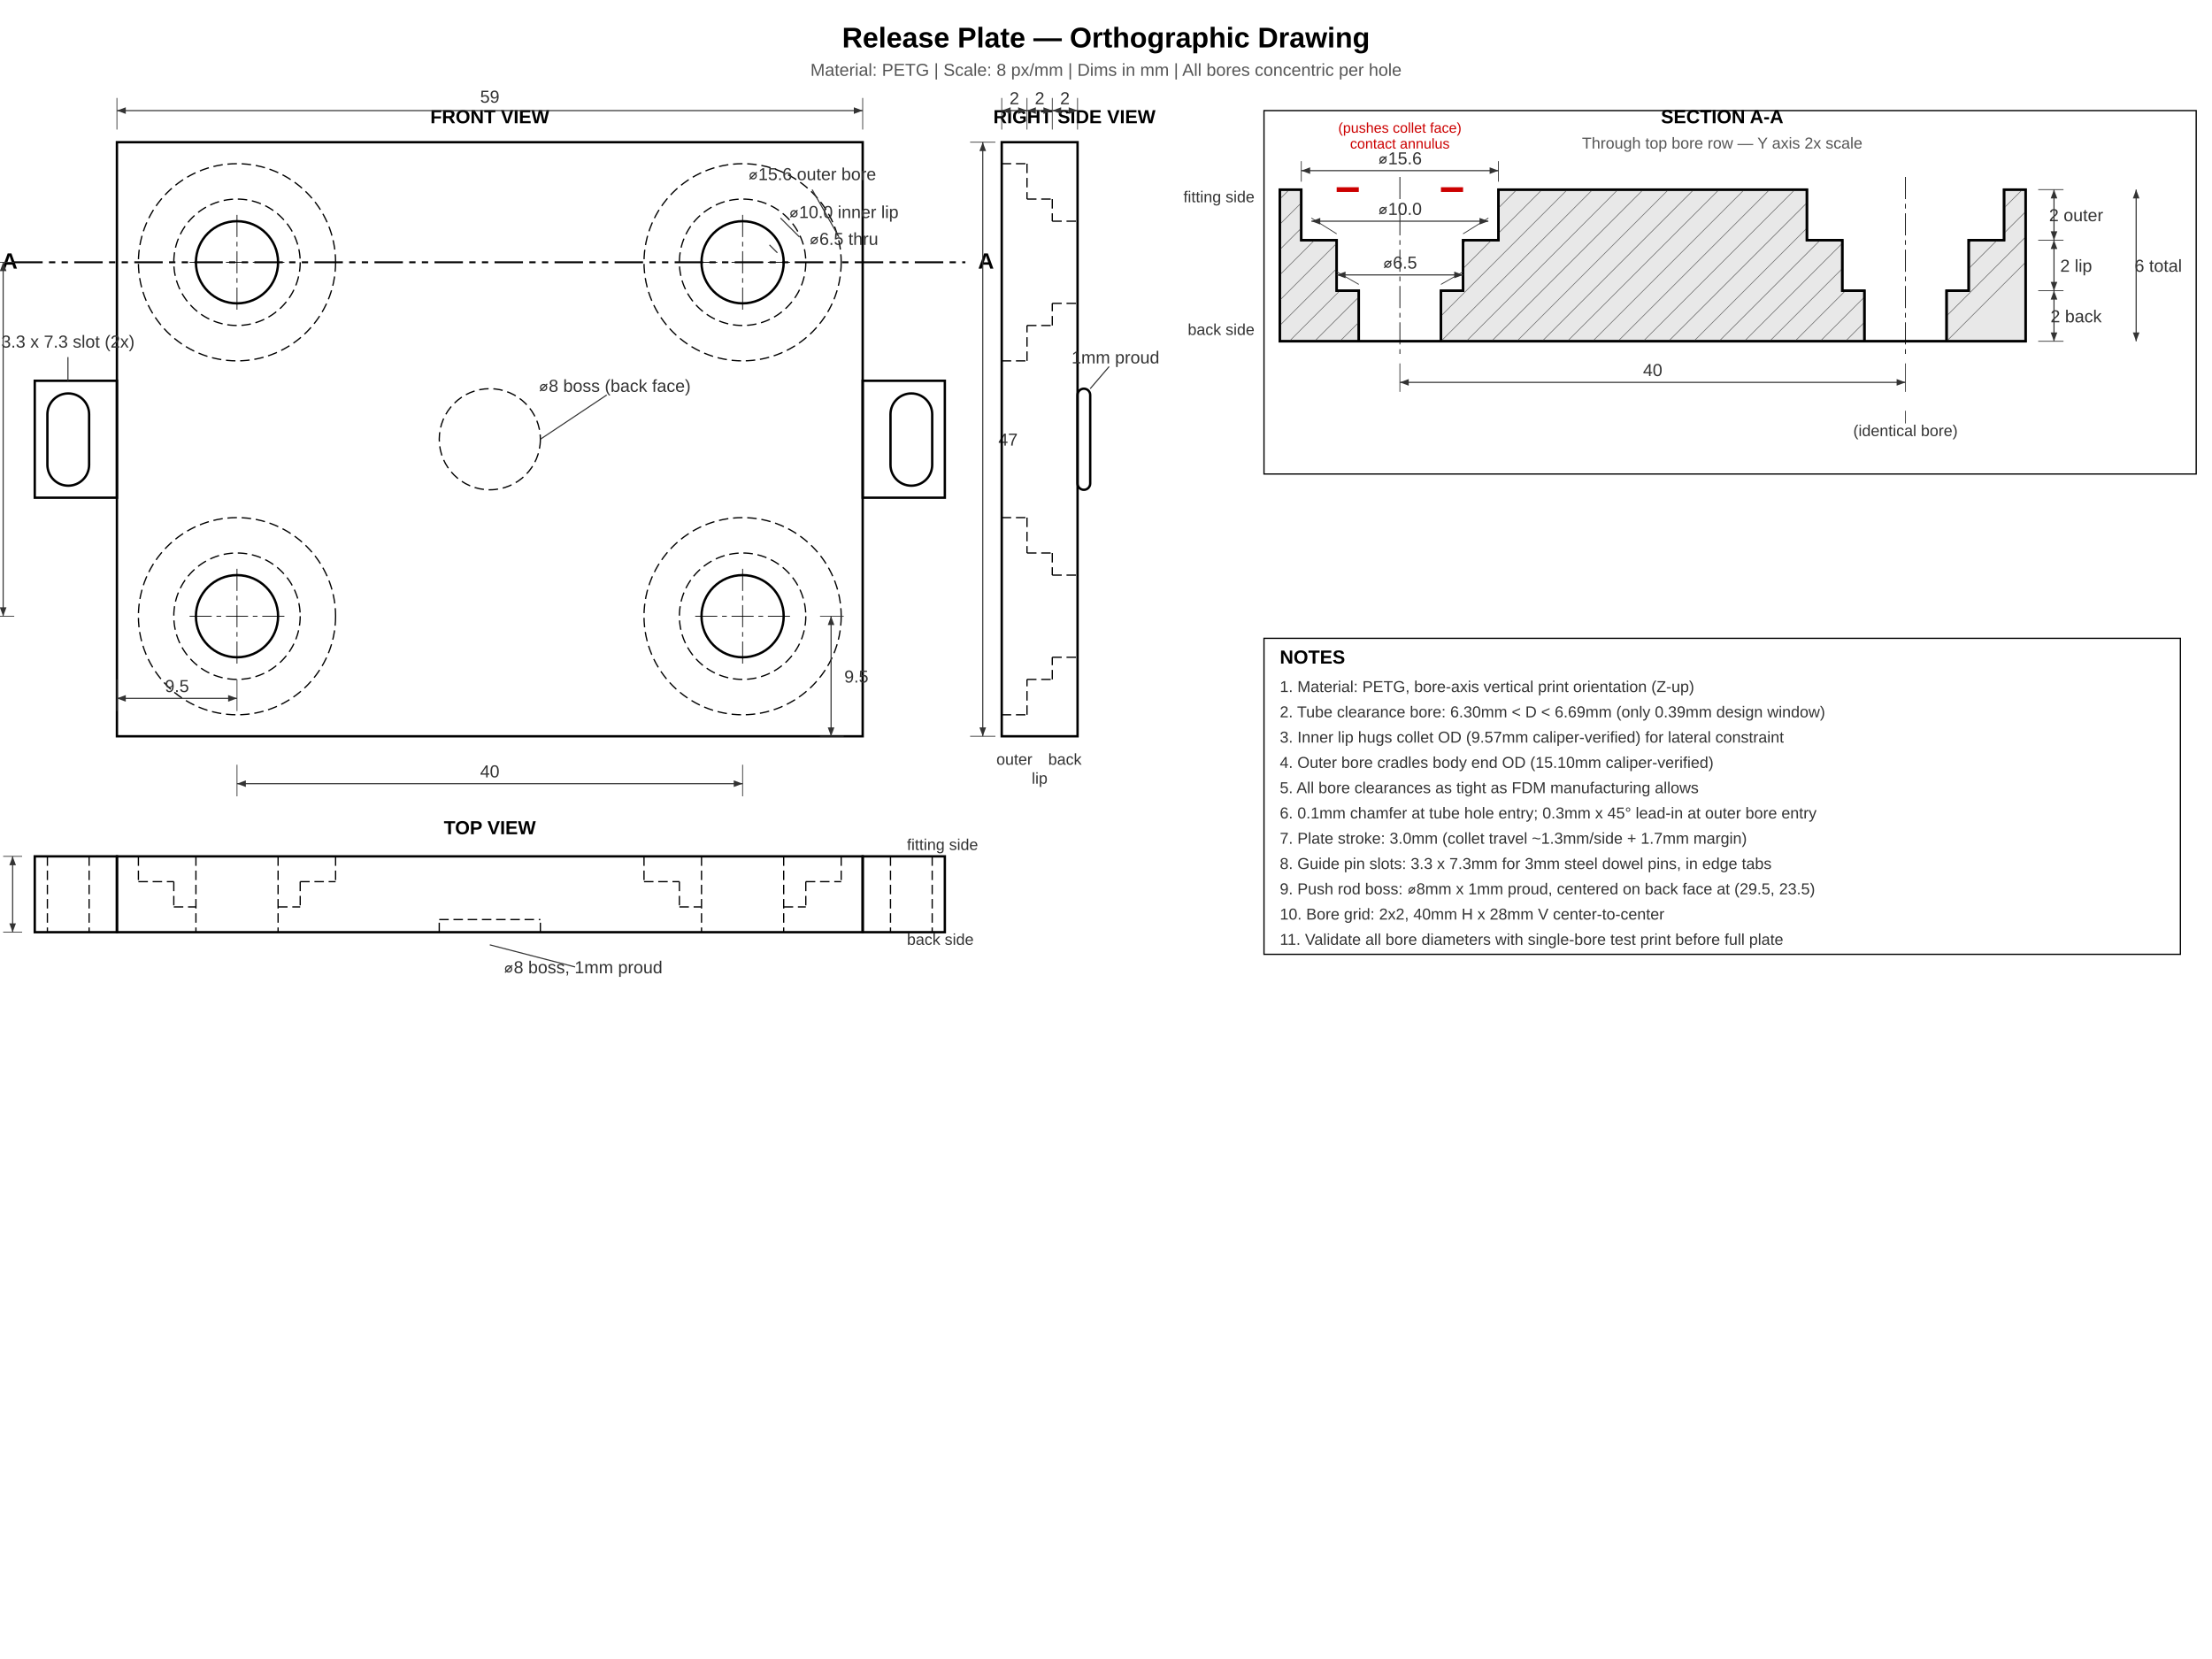
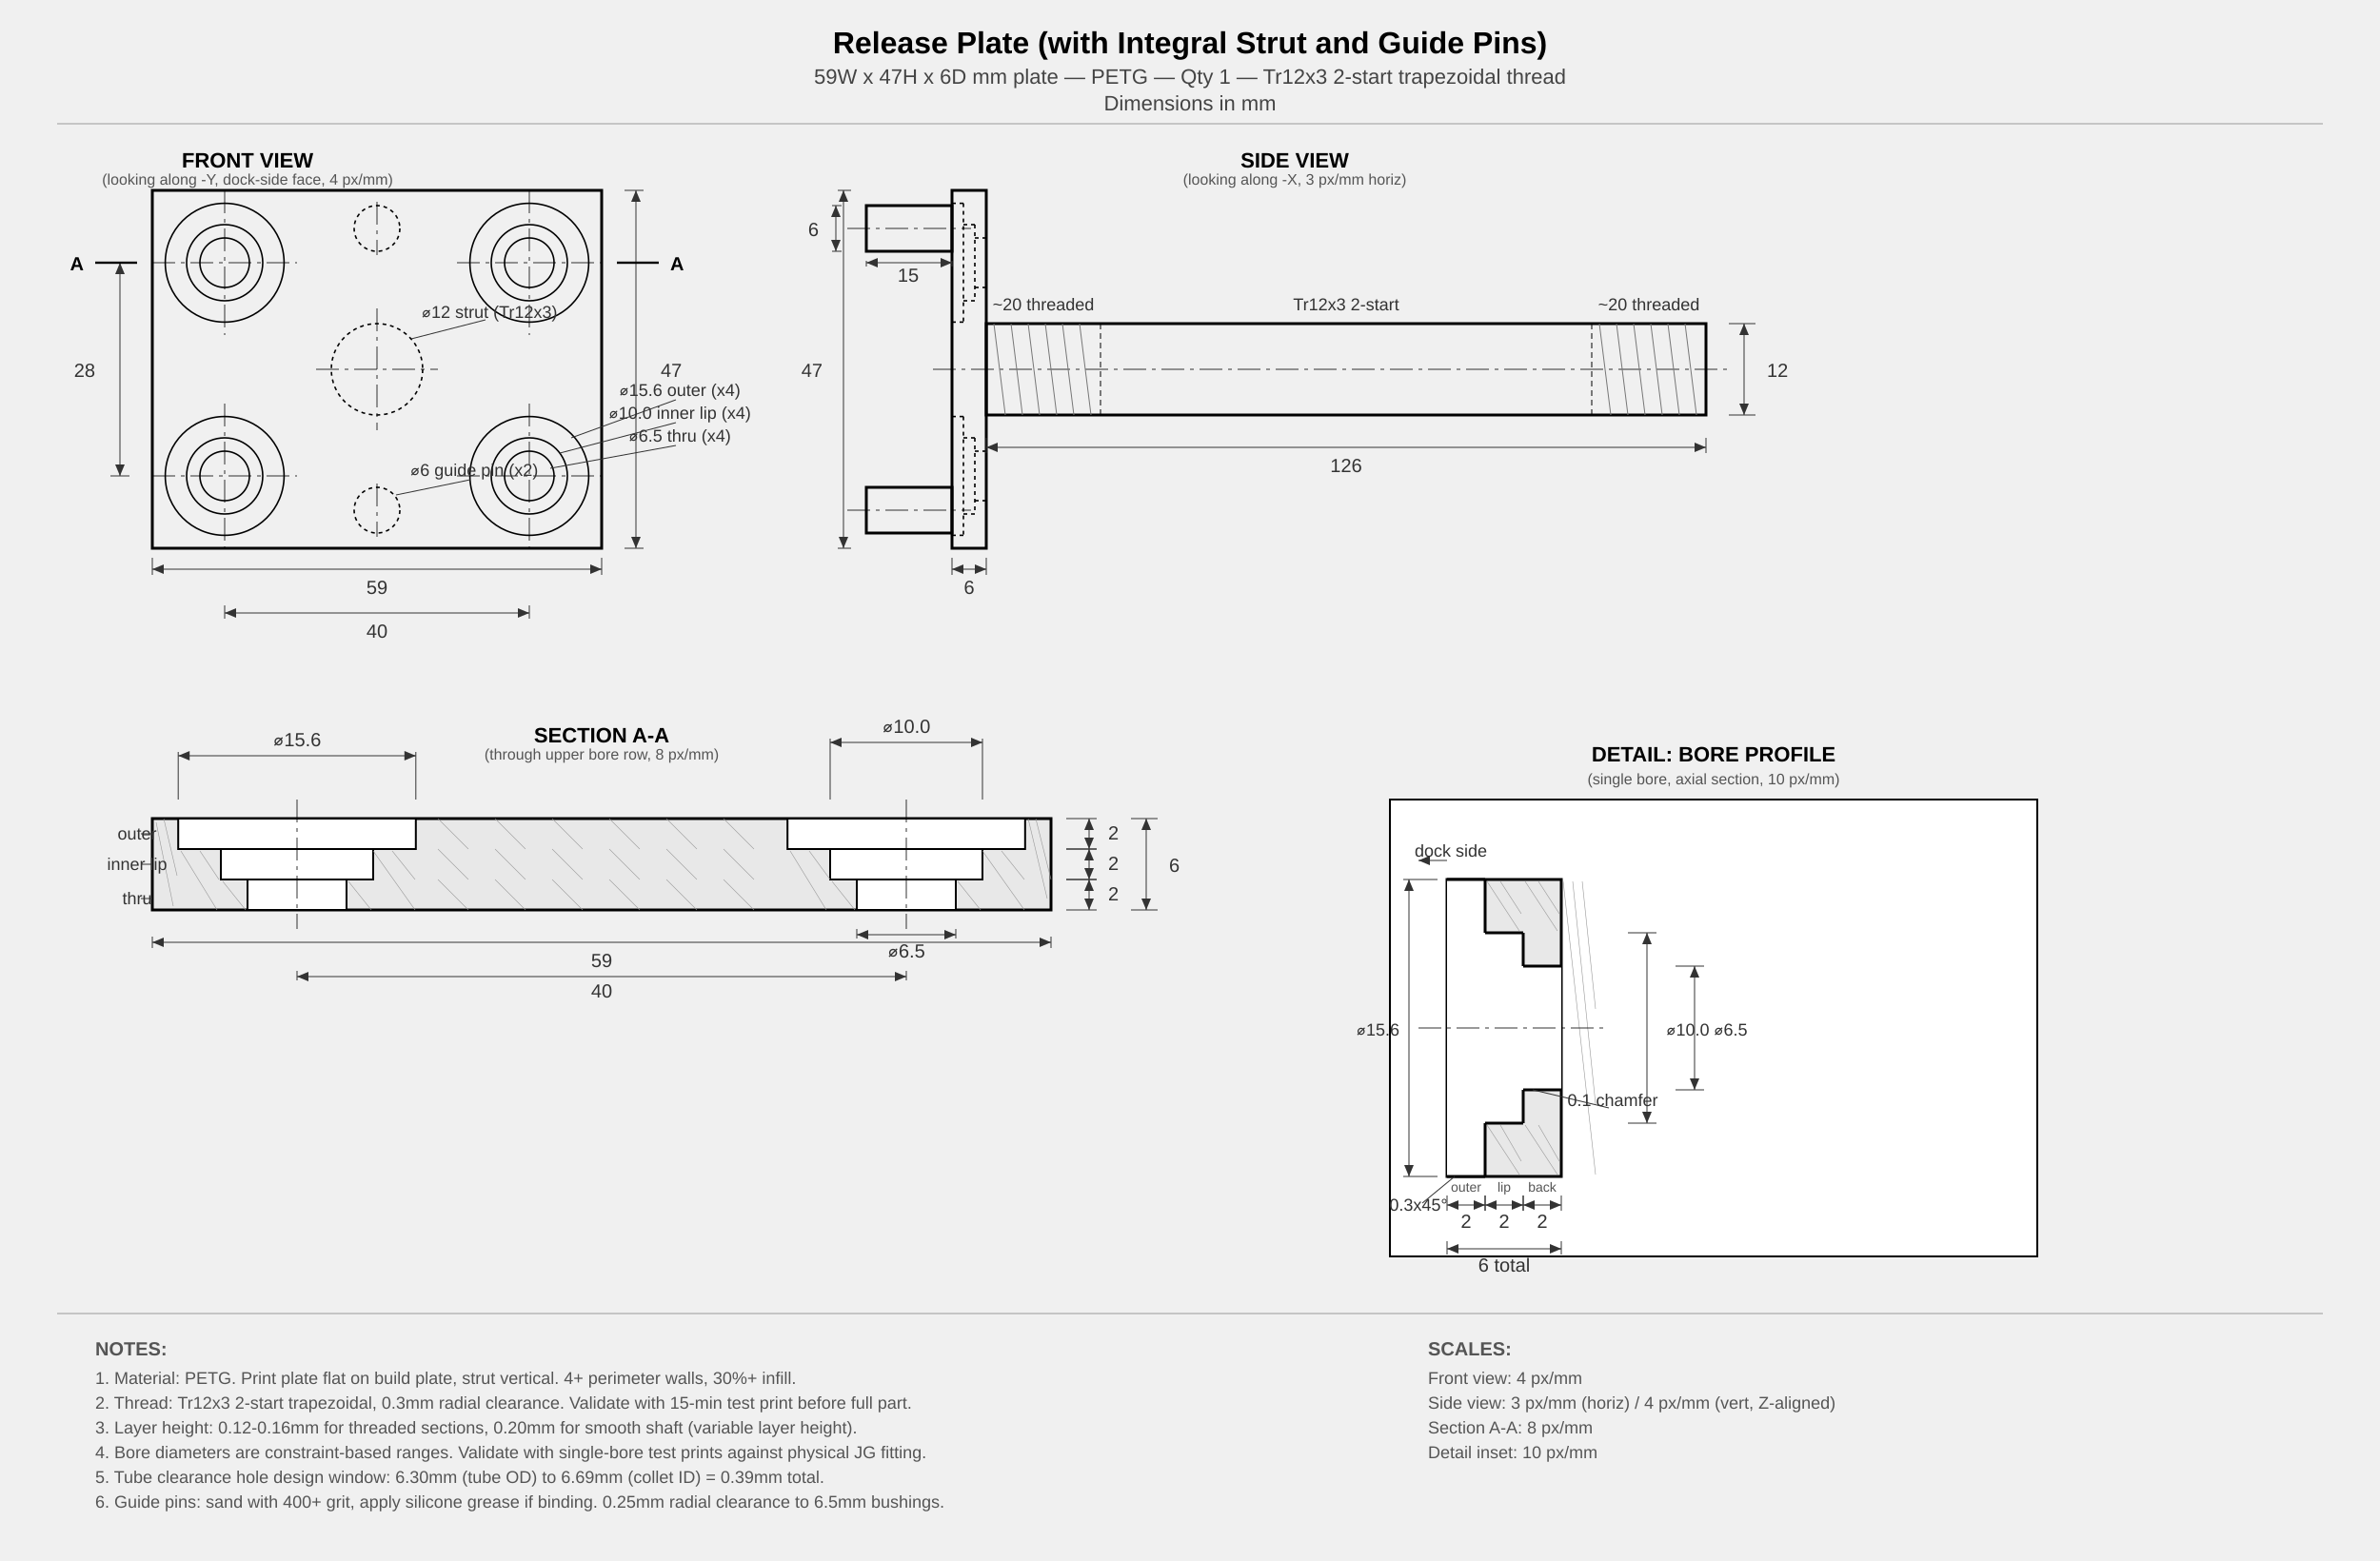
- <svg xmlns="http://www.w3.org/2000/svg" viewBox="0 0 1400 1050" width="1400" height="1050" font-family="Arial, Helvetica, sans-serif">
-   <defs>
-     <style>
-       .outline { fill: none; stroke: #000; stroke-width: 1.5; }
-       .hidden { fill: none; stroke: #000; stroke-width: 0.8; stroke-dasharray: 6,3; }
-       .center { fill: none; stroke: #000; stroke-width: 0.5; stroke-dasharray: 14,3,3,3; }
-       .dim { fill: none; stroke: #333; stroke-width: 0.7; }
-       .dimtext { font-size: 11px; fill: #333; text-anchor: middle; }
-       .label { font-size: 12px; fill: #000; font-weight: bold; }
-       .note { font-size: 10px; fill: #333; }
-       .section-hatch { fill: none; stroke: #666; stroke-width: 0.4; }
-       .section-fill { fill: #e8e8e8; stroke: #000; stroke-width: 1.5; }
-       .section-outline { fill: none; stroke: #000; stroke-width: 1.5; }
-       .cut-plane { fill: none; stroke: #000; stroke-width: 1.2; stroke-dasharray: 18,4,4,4,4,4; }
-       .ext { fill: none; stroke: #333; stroke-width: 0.5; }
-       .arrowhead { fill: #333; stroke: none; }
-     </style>
-     <marker id="arr" markerWidth="8" markerHeight="6" refX="8" refY="3" orient="auto">
-       <path d="M0,0 L8,3 L0,6 Z" class="arrowhead" />
-     </marker>
-     <marker id="arr-rev" markerWidth="8" markerHeight="6" refX="0" refY="3" orient="auto">
-       <path d="M8,0 L0,3 L8,6 Z" class="arrowhead" />
-     </marker>
-   </defs>
-   <rect width="1400" height="1050" fill="#fff" />
-   <text x="700" y="30" text-anchor="middle" font-size="18" font-weight="bold" fill="#000">Release Plate — Orthographic Drawing</text>
-   <text x="700" y="48" text-anchor="middle" font-size="11" fill="#555">Material: PETG | Scale: 8 px/mm | Dims in mm | All bores concentric per hole</text>
-   <text x="310" y="78" class="label" text-anchor="middle">FRONT VIEW</text>
-   <g id="front-view" transform="translate(74, 90)">
-     <rect x="0" y="0" width="472" height="376" class="outline" />
-     <circle cx="76" cy="76" r="62.4" class="hidden" />
-     <circle cx="76" cy="76" r="40" class="hidden" />
-     <circle cx="76" cy="76" r="26" class="outline" />
-     <line x1="46" y1="76" x2="106" y2="76" class="center" />
-     <line x1="76" y1="46" x2="76" y2="106" class="center" />
-     <circle cx="396" cy="76" r="62.4" class="hidden" />
-     <circle cx="396" cy="76" r="40" class="hidden" />
-     <circle cx="396" cy="76" r="26" class="outline" />
-     <line x1="366" y1="76" x2="426" y2="76" class="center" />
-     <line x1="396" y1="46" x2="396" y2="106" class="center" />
-     <circle cx="76" cy="300" r="62.4" class="hidden" />
-     <circle cx="76" cy="300" r="40" class="hidden" />
-     <circle cx="76" cy="300" r="26" class="outline" />
-     <line x1="46" y1="300" x2="106" y2="300" class="center" />
-     <line x1="76" y1="270" x2="76" y2="330" class="center" />
-     <circle cx="396" cy="300" r="62.4" class="hidden" />
-     <circle cx="396" cy="300" r="40" class="hidden" />
-     <circle cx="396" cy="300" r="26" class="outline" />
-     <line x1="366" y1="300" x2="426" y2="300" class="center" />
-     <line x1="396" y1="270" x2="396" y2="330" class="center" />
-     <circle cx="236" cy="188" r="32" class="hidden" />
-     <rect x="-52" y="151" width="52" height="74" class="outline" />
-     <rect x="-44" y="159" width="26.4" height="58.4" rx="13.2" ry="13.2" class="outline" />
-     <rect x="472" y="151" width="52" height="74" class="outline" />
-     <rect x="489.6" y="159" width="26.4" height="58.4" rx="13.2" ry="13.2" class="outline" />
-     <line x1="-65" y1="76" x2="537" y2="76" class="cut-plane" />
-     <text x="-73" y="80" font-size="14" font-weight="bold" fill="#000">A</text>
-     <text x="545" y="80" font-size="14" font-weight="bold" fill="#000">A</text>
-     <line x1="0" y1="-8" x2="0" y2="-28" class="ext" />
-     <line x1="472" y1="-8" x2="472" y2="-28" class="ext" />
-     <line x1="0" y1="-20" x2="472" y2="-20" class="dim" marker-start="url(#arr-rev)" marker-end="url(#arr)" />
-     <text x="236" y="-25" class="dimtext">59</text>
-     <line x1="540" y1="0" x2="556" y2="0" class="ext" />
-     <line x1="540" y1="376" x2="556" y2="376" class="ext" />
-     <line x1="548" y1="0" x2="548" y2="376" class="dim" marker-start="url(#arr-rev)" marker-end="url(#arr)" />
-     <text x="564" y="192" class="dimtext" text-anchor="start">47</text>
-     <line x1="76" y1="394" x2="76" y2="414" class="ext" />
-     <line x1="396" y1="394" x2="396" y2="414" class="ext" />
-     <line x1="76" y1="406" x2="396" y2="406" class="dim" marker-start="url(#arr-rev)" marker-end="url(#arr)" />
-     <text x="236" y="402" class="dimtext">40</text>
-     <line x1="-65" y1="76" x2="-80" y2="76" class="ext" />
-     <line x1="-65" y1="300" x2="-80" y2="300" class="ext" />
-     <line x1="-72" y1="76" x2="-72" y2="300" class="dim" marker-start="url(#arr-rev)" marker-end="url(#arr)" />
-     <text x="-86" y="192" class="dimtext" text-anchor="end">28</text>
-     <line x1="0" y1="340" x2="0" y2="360" class="ext" />
-     <line x1="76" y1="340" x2="76" y2="360" class="ext" />
-     <line x1="0" y1="352" x2="76" y2="352" class="dim" marker-start="url(#arr-rev)" marker-end="url(#arr)" />
-     <text x="38" y="348" class="dimtext">9.5</text>
-     <line x1="445" y1="300" x2="460" y2="300" class="ext" />
-     <line x1="445" y1="376" x2="460" y2="376" class="ext" />
-     <line x1="452" y1="300" x2="452" y2="376" class="dim" marker-start="url(#arr-rev)" marker-end="url(#arr)" />
-     <text x="468" y="342" class="dimtext" text-anchor="start">9.5</text>
-     <line x1="440" y1="30" x2="457" y2="60" class="dim" />
-     <text x="440" y="24" class="dimtext">⌀15.6 outer bore</text>
-     <line x1="420" y1="48" x2="432" y2="60" class="dim" />
-     <text x="460" y="48" class="dimtext" text-anchor="start">⌀10.0 inner lip</text>
-     <line x1="413" y1="65" x2="418" y2="70" class="dim" />
-     <text x="460" y="65" class="dimtext" text-anchor="start">⌀6.5 thru</text>
-     <line x1="268" y1="188" x2="310" y2="160" class="dim" />
-     <text x="315" y="158" class="dimtext" text-anchor="start">⌀8 boss (back face)</text>
-     <line x1="-31" y1="151" x2="-31" y2="136" class="dim" />
-     <text x="-31" y="130" class="dimtext">3.3 x 7.3 slot (2x)</text>
-   </g>
-   <text x="310" y="528" class="label" text-anchor="middle">TOP VIEW</text>
-   <g id="top-view" transform="translate(74, 542)">
-     <rect x="0" y="0" width="472" height="48" class="outline" />
-     <rect x="-52" y="0" width="52" height="48" class="outline" />
-     <rect x="472" y="0" width="52" height="48" class="outline" />
-     <line x1="50" y1="0" x2="50" y2="48" class="hidden" />
-     <line x1="102" y1="0" x2="102" y2="48" class="hidden" />
-     <line x1="370" y1="0" x2="370" y2="48" class="hidden" />
-     <line x1="422" y1="0" x2="422" y2="48" class="hidden" />
-     <line x1="13.6" y1="0" x2="13.6" y2="16" class="hidden" />
-     <line x1="138.4" y1="0" x2="138.4" y2="16" class="hidden" />
-     <line x1="13.6" y1="16" x2="36" y2="16" class="hidden" />
-     <line x1="116" y1="16" x2="138.4" y2="16" class="hidden" />
-     <line x1="333.6" y1="0" x2="333.6" y2="16" class="hidden" />
-     <line x1="458.4" y1="0" x2="458.4" y2="16" class="hidden" />
-     <line x1="333.6" y1="16" x2="356" y2="16" class="hidden" />
-     <line x1="436" y1="16" x2="458.4" y2="16" class="hidden" />
-     <line x1="36" y1="16" x2="36" y2="32" class="hidden" />
-     <line x1="116" y1="16" x2="116" y2="32" class="hidden" />
-     <line x1="36" y1="32" x2="50" y2="32" class="hidden" />
-     <line x1="102" y1="32" x2="116" y2="32" class="hidden" />
-     <line x1="356" y1="16" x2="356" y2="32" class="hidden" />
-     <line x1="436" y1="16" x2="436" y2="32" class="hidden" />
-     <line x1="356" y1="32" x2="370" y2="32" class="hidden" />
-     <line x1="422" y1="32" x2="436" y2="32" class="hidden" />
-     <line x1="204" y1="48" x2="204" y2="40" class="hidden" />
-     <line x1="268" y1="48" x2="268" y2="40" class="hidden" />
-     <line x1="204" y1="40" x2="268" y2="40" class="hidden" />
-     <line x1="-44" y1="0" x2="-44" y2="48" class="hidden" />
-     <line x1="-17.6" y1="0" x2="-17.6" y2="48" class="hidden" />
-     <line x1="489.6" y1="0" x2="489.6" y2="48" class="hidden" />
-     <line x1="516" y1="0" x2="516" y2="48" class="hidden" />
-     <line x1="-60" y1="0" x2="-72" y2="0" class="ext" />
-     <line x1="-60" y1="48" x2="-72" y2="48" class="ext" />
-     <line x1="-66" y1="0" x2="-66" y2="48" class="dim" marker-start="url(#arr-rev)" marker-end="url(#arr)" />
-     <text x="-80" y="28" class="dimtext" text-anchor="end">6</text>
-     <line x1="236" y1="56" x2="290" y2="70" class="dim" />
-     <text x="295" y="74" class="dimtext" text-anchor="start">⌀8 boss, 1mm proud</text>
-     <text x="500" y="-4" class="note" text-anchor="start">fitting side</text>
-     <text x="500" y="56" class="note" text-anchor="start">back side</text>
-   </g>
-   <text x="680" y="78" class="label" text-anchor="middle">RIGHT SIDE VIEW</text>
-   <g id="side-view" transform="translate(634, 90)">
-     <rect x="0" y="0" width="48" height="376" class="outline" />
-     <line x1="0" y1="13.6" x2="16" y2="13.6" class="hidden" />
-     <line x1="0" y1="138.4" x2="16" y2="138.4" class="hidden" />
-     <line x1="16" y1="13.6" x2="16" y2="36" class="hidden" />
-     <line x1="16" y1="138.4" x2="16" y2="116" class="hidden" />
-     <line x1="16" y1="36" x2="32" y2="36" class="hidden" />
-     <line x1="16" y1="116" x2="32" y2="116" class="hidden" />
-     <line x1="32" y1="36" x2="32" y2="50" class="hidden" />
-     <line x1="32" y1="116" x2="32" y2="102" class="hidden" />
-     <line x1="32" y1="50" x2="48" y2="50" class="hidden" />
-     <line x1="32" y1="102" x2="48" y2="102" class="hidden" />
-     <line x1="0" y1="237.6" x2="16" y2="237.6" class="hidden" />
-     <line x1="0" y1="362.4" x2="16" y2="362.4" class="hidden" />
-     <line x1="16" y1="237.6" x2="16" y2="260" class="hidden" />
-     <line x1="16" y1="362.4" x2="16" y2="340" class="hidden" />
-     <line x1="16" y1="260" x2="32" y2="260" class="hidden" />
-     <line x1="16" y1="340" x2="32" y2="340" class="hidden" />
-     <line x1="32" y1="260" x2="32" y2="274" class="hidden" />
-     <line x1="32" y1="340" x2="32" y2="326" class="hidden" />
-     <line x1="32" y1="274" x2="48" y2="274" class="hidden" />
-     <line x1="32" y1="326" x2="48" y2="326" class="hidden" />
-     <rect x="48" y="156" width="8" height="64" rx="4" class="outline" />
-     <line x1="0" y1="-8" x2="0" y2="-28" class="ext" />
-     <line x1="16" y1="-8" x2="16" y2="-28" class="ext" />
-     <line x1="32" y1="-8" x2="32" y2="-28" class="ext" />
-     <line x1="48" y1="-8" x2="48" y2="-28" class="ext" />
-     <line x1="0" y1="-20" x2="16" y2="-20" class="dim" marker-start="url(#arr-rev)" marker-end="url(#arr)" />
-     <text x="8" y="-24" class="dimtext">2</text>
-     <line x1="16" y1="-20" x2="32" y2="-20" class="dim" marker-start="url(#arr-rev)" marker-end="url(#arr)" />
-     <text x="24" y="-24" class="dimtext">2</text>
-     <line x1="32" y1="-20" x2="48" y2="-20" class="dim" marker-start="url(#arr-rev)" marker-end="url(#arr)" />
-     <text x="40" y="-24" class="dimtext">2</text>
-     <text x="8" y="394" class="note" text-anchor="middle" font-size="8">outer</text>
-     <text x="24" y="406" class="note" text-anchor="middle" font-size="8">lip</text>
-     <text x="40" y="394" class="note" text-anchor="middle" font-size="8">back</text>
-     <line x1="56" y1="156" x2="68" y2="142" class="dim" />
-     <text x="72" y="140" class="dimtext" text-anchor="start">1mm proud</text>
-   </g>
-   <text x="1090" y="78" class="label" text-anchor="middle">SECTION A-A</text>
-   <text x="1090" y="94" font-size="10" fill="#555" text-anchor="middle">Through top bore row — Y axis 2x scale</text>
-   <g id="section-aa" transform="translate(810, 120)">
-     <rect x="-10" y="-50" width="590" height="230" fill="none" stroke="#000" stroke-width="0.8" />
-     <path d="       M 0,0       L 13.6,0 L 13.6,32 L 36,32 L 36,64 L 50,64 L 50,96       L 102,96 L 102,64 L 116,64 L 116,32 L 138.4,32 L 138.4,0       L 333.6,0 L 333.6,32 L 356,32 L 356,64 L 370,64 L 370,96       L 422,96 L 422,64 L 436,64 L 436,32 L 458.4,32 L 458.4,0       L 472,0 L 472,96 L 0,96 Z     " class="section-fill" />
-     <clipPath id="sect-clip">
-       <path d="         M 0,0         L 13.6,0 L 13.6,32 L 36,32 L 36,64 L 50,64 L 50,96         L 102,96 L 102,64 L 116,64 L 116,32 L 138.4,32 L 138.4,0         L 333.6,0 L 333.6,32 L 356,32 L 356,64 L 370,64 L 370,96         L 422,96 L 422,64 L 436,64 L 436,32 L 458.4,32 L 458.4,0         L 472,0 L 472,96 L 0,96 Z       " />
-     </clipPath>
-     <g clip-path="url(#sect-clip)">
-       <line x1="-10" y1="16" x2="16" y2="-10" class="section-hatch" />
-       <line x1="-10" y1="32" x2="32" y2="-10" class="section-hatch" />
-       <line x1="-10" y1="48" x2="48" y2="-10" class="section-hatch" />
-       <line x1="-10" y1="64" x2="64" y2="-10" class="section-hatch" />
-       <line x1="-10" y1="80" x2="80" y2="-10" class="section-hatch" />
-       <line x1="-10" y1="96" x2="96" y2="-10" class="section-hatch" />
-       <line x1="6" y1="96" x2="112" y2="-10" class="section-hatch" />
-       <line x1="22" y1="96" x2="128" y2="-10" class="section-hatch" />
-       <line x1="38" y1="96" x2="144" y2="-10" class="section-hatch" />
-       <line x1="54" y1="96" x2="160" y2="-10" class="section-hatch" />
-       <line x1="70" y1="96" x2="176" y2="-10" class="section-hatch" />
-       <line x1="86" y1="96" x2="192" y2="-10" class="section-hatch" />
-       <line x1="102" y1="96" x2="208" y2="-10" class="section-hatch" />
-       <line x1="118" y1="96" x2="224" y2="-10" class="section-hatch" />
-       <line x1="134" y1="96" x2="240" y2="-10" class="section-hatch" />
-       <line x1="150" y1="96" x2="256" y2="-10" class="section-hatch" />
-       <line x1="166" y1="96" x2="272" y2="-10" class="section-hatch" />
-       <line x1="182" y1="96" x2="288" y2="-10" class="section-hatch" />
-       <line x1="198" y1="96" x2="304" y2="-10" class="section-hatch" />
-       <line x1="214" y1="96" x2="320" y2="-10" class="section-hatch" />
-       <line x1="230" y1="96" x2="336" y2="-10" class="section-hatch" />
-       <line x1="246" y1="96" x2="352" y2="-10" class="section-hatch" />
-       <line x1="262" y1="96" x2="368" y2="-10" class="section-hatch" />
-       <line x1="278" y1="96" x2="384" y2="-10" class="section-hatch" />
-       <line x1="294" y1="96" x2="400" y2="-10" class="section-hatch" />
-       <line x1="310" y1="96" x2="416" y2="-10" class="section-hatch" />
-       <line x1="326" y1="96" x2="432" y2="-10" class="section-hatch" />
-       <line x1="342" y1="96" x2="448" y2="-10" class="section-hatch" />
-       <line x1="358" y1="96" x2="464" y2="-10" class="section-hatch" />
-       <line x1="374" y1="96" x2="480" y2="-10" class="section-hatch" />
-       <line x1="390" y1="96" x2="496" y2="-10" class="section-hatch" />
-       <line x1="406" y1="96" x2="512" y2="-10" class="section-hatch" />
-       <line x1="422" y1="96" x2="528" y2="-10" class="section-hatch" />
-     </g>
-     <path d="       M 0,0       L 13.6,0 L 13.6,32 L 36,32 L 36,64 L 50,64 L 50,96       L 102,96 L 102,64 L 116,64 L 116,32 L 138.4,32 L 138.4,0       L 333.6,0 L 333.6,32 L 356,32 L 356,64 L 370,64 L 370,96       L 422,96 L 422,64 L 436,64 L 436,32 L 458.4,32 L 458.4,0       L 472,0 L 472,96 L 0,96 Z     " class="section-outline" />
-     <line x1="76" y1="-8" x2="76" y2="106" class="center" />
-     <line x1="396" y1="-8" x2="396" y2="106" class="center" />
-     <line x1="76" y1="110" x2="76" y2="128" class="ext" />
-     <line x1="396" y1="110" x2="396" y2="128" class="ext" />
-     <line x1="76" y1="122" x2="396" y2="122" class="dim" marker-start="url(#arr-rev)" marker-end="url(#arr)" />
-     <text x="236" y="118" class="dimtext">40</text>
-     <line x1="13.6" y1="-5" x2="13.6" y2="-18" class="ext" />
-     <line x1="138.4" y1="-5" x2="138.4" y2="-18" class="ext" />
-     <line x1="13.6" y1="-12" x2="138.4" y2="-12" class="dim" marker-start="url(#arr-rev)" marker-end="url(#arr)" />
-     <text x="76" y="-16" class="dimtext">⌀15.6</text>
-     <line x1="36" y1="28" x2="20" y2="18" class="ext" />
-     <line x1="116" y1="28" x2="132" y2="18" class="ext" />
-     <line x1="20" y1="20" x2="132" y2="20" class="dim" marker-start="url(#arr-rev)" marker-end="url(#arr)" />
-     <text x="76" y="16" class="dimtext">⌀10.0</text>
-     <line x1="50" y1="60" x2="36" y2="52" class="ext" />
-     <line x1="102" y1="60" x2="116" y2="52" class="ext" />
-     <line x1="36" y1="54" x2="116" y2="54" class="dim" marker-start="url(#arr-rev)" marker-end="url(#arr)" />
-     <text x="76" y="50" class="dimtext">⌀6.5</text>
-     <line x1="480" y1="0" x2="496" y2="0" class="ext" />
-     <line x1="480" y1="32" x2="496" y2="32" class="ext" />
-     <line x1="480" y1="64" x2="496" y2="64" class="ext" />
-     <line x1="480" y1="96" x2="496" y2="96" class="ext" />
-     <line x1="490" y1="0" x2="490" y2="32" class="dim" marker-start="url(#arr-rev)" marker-end="url(#arr)" />
-     <text x="504" y="20" class="dimtext" text-anchor="start">2 outer</text>
-     <line x1="490" y1="32" x2="490" y2="64" class="dim" marker-start="url(#arr-rev)" marker-end="url(#arr)" />
-     <text x="504" y="52" class="dimtext" text-anchor="start">2 lip</text>
-     <line x1="490" y1="64" x2="490" y2="96" class="dim" marker-start="url(#arr-rev)" marker-end="url(#arr)" />
-     <text x="504" y="84" class="dimtext" text-anchor="start">2 back</text>
-     <line x1="542" y1="0" x2="542" y2="96" class="dim" marker-start="url(#arr-rev)" marker-end="url(#arr)" />
-     <text x="556" y="52" class="dimtext" text-anchor="start">6 total</text>
-     <line x1="36" y1="0" x2="50" y2="0" stroke="#c00" stroke-width="3" />
-     <line x1="102" y1="0" x2="116" y2="0" stroke="#c00" stroke-width="3" />
-     <text x="76" y="-26" font-size="9" fill="#c00" text-anchor="middle">contact annulus</text>
-     <text x="76" y="-36" font-size="9" fill="#c00" text-anchor="middle">(pushes collet face)</text>
-     <text x="-16" y="8" class="note" text-anchor="end">fitting side</text>
-     <text x="-16" y="92" class="note" text-anchor="end">back side</text>
-     <line x1="396" y1="140" x2="396" y2="148" class="ext" />
-     <text x="396" y="156" class="note" text-anchor="middle">(identical bore)</text>
-   </g>
-   <g transform="translate(810, 420)">
-     <rect x="-10" y="-16" width="580" height="200" fill="none" stroke="#000" stroke-width="0.8" />
-     <text x="0" y="0" class="label">NOTES</text>
-     <text x="0" y="18" class="note">1. Material: PETG, bore-axis vertical print orientation (Z-up)</text>
-     <text x="0" y="34" class="note">2. Tube clearance bore: 6.30mm &lt; D &lt; 6.69mm (only 0.39mm design window)</text>
-     <text x="0" y="50" class="note">3. Inner lip hugs collet OD (9.57mm caliper-verified) for lateral constraint</text>
-     <text x="0" y="66" class="note">4. Outer bore cradles body end OD (15.10mm caliper-verified)</text>
-     <text x="0" y="82" class="note">5. All bore clearances as tight as FDM manufacturing allows</text>
-     <text x="0" y="98" class="note">6. 0.1mm chamfer at tube hole entry; 0.3mm x 45° lead-in at outer bore entry</text>
-     <text x="0" y="114" class="note">7. Plate stroke: 3.0mm (collet travel ~1.3mm/side + 1.7mm margin)</text>
-     <text x="0" y="130" class="note">8. Guide pin slots: 3.3 x 7.3mm for 3mm steel dowel pins, in edge tabs</text>
-     <text x="0" y="146" class="note">9. Push rod boss: ⌀8mm x 1mm proud, centered on back face at (29.5, 23.5)</text>
-     <text x="0" y="162" class="note">10. Bore grid: 2x2, 40mm H x 28mm V center-to-center</text>
-     <text x="0" y="178" class="note">11. Validate all bore diameters with single-bore test print before full plate</text>
-   </g>
+ <svg xmlns="http://www.w3.org/2000/svg" viewBox="0 0 1250 820" width="1250" height="820" font-family="Arial, Helvetica, sans-serif">
+   <style>
+     .outline { fill: none; stroke: #000; stroke-width: 1.5; }
+     .thin { fill: none; stroke: #000; stroke-width: 0.8; }
+     .hidden { fill: none; stroke: #000; stroke-width: 0.8; stroke-dasharray: 2,2; }
+     .center { fill: none; stroke: #000; stroke-width: 0.4; stroke-dasharray: 12,3,2,3; }
+     .dim { fill: none; stroke: #333; stroke-width: 0.5; }
+     .dim-text { font-size: 10px; fill: #333; text-anchor: middle; }
+     .dim-text-s { font-size: 9px; fill: #333; text-anchor: middle; }
+     .dim-text-left { font-size: 10px; fill: #333; text-anchor: start; }
+     .dim-text-right { font-size: 10px; fill: #333; text-anchor: end; }
+     .label { font-size: 11px; fill: #000; font-weight: bold; text-anchor: middle; }
+     .note { font-size: 9px; fill: #555; }
+     .note-center { font-size: 8px; fill: #555; text-anchor: middle; }
+     .title-text { font-size: 16px; fill: #000; font-weight: bold; text-anchor: middle; }
+     .subtitle { font-size: 11px; fill: #444; text-anchor: middle; }
+     .arrow { fill: #333; stroke: none; }
+     .section-fill { fill: #e8e8e8; stroke: none; }
+     .section-outline { fill: none; stroke: #000; stroke-width: 1.5; }
+     .section-hatch { fill: none; stroke: #999; stroke-width: 0.3; }
+     .detail-frame { fill: #fff; stroke: #000; stroke-width: 1.0; }
+   </style>
+   <text x="625" y="28" class="title-text">Release Plate (with Integral Strut and Guide Pins)</text>
+   <text x="625" y="44" class="subtitle">59W x 47H x 6D mm plate — PETG — Qty 1 — Tr12x3 2-start trapezoidal thread</text>
+   <text x="625" y="58" class="subtitle">Dimensions in mm</text>
+   <line x1="30" y1="65" x2="1220" y2="65" stroke="#999" stroke-width="0.5" />
+   <text x="130" y="88" class="label">FRONT VIEW</text>
+   <text x="130" y="97" class="note-center">(looking along -Y, dock-side face, 4 px/mm)</text>
+   <rect x="80" y="100" width="236" height="188" class="outline" />
+   <circle cx="118" cy="138" r="31.2" class="thin" />
+   <circle cx="118" cy="138" r="20" class="thin" />
+   <circle cx="118" cy="138" r="13" class="thin" />
+   <line x1="118" y1="100" x2="118" y2="176" class="center" />
+   <line x1="80" y1="138" x2="156" y2="138" class="center" />
+   <circle cx="278" cy="138" r="31.2" class="thin" />
+   <circle cx="278" cy="138" r="20" class="thin" />
+   <circle cx="278" cy="138" r="13" class="thin" />
+   <line x1="278" y1="100" x2="278" y2="176" class="center" />
+   <line x1="240" y1="138" x2="316" y2="138" class="center" />
+   <circle cx="118" cy="250" r="31.2" class="thin" />
+   <circle cx="118" cy="250" r="20" class="thin" />
+   <circle cx="118" cy="250" r="13" class="thin" />
+   <line x1="118" y1="212" x2="118" y2="288" class="center" />
+   <line x1="80" y1="250" x2="156" y2="250" class="center" />
+   <circle cx="278" cy="250" r="31.2" class="thin" />
+   <circle cx="278" cy="250" r="20" class="thin" />
+   <circle cx="278" cy="250" r="13" class="thin" />
+   <line x1="278" y1="212" x2="278" y2="288" class="center" />
+   <line x1="240" y1="250" x2="316" y2="250" class="center" />
+   <circle cx="198" cy="194" r="24" class="hidden" />
+   <line x1="198" y1="162" x2="198" y2="226" class="center" />
+   <line x1="166" y1="194" x2="230" y2="194" class="center" />
+   <circle cx="198" cy="268" r="12" class="hidden" />
+   <line x1="198" y1="254" x2="198" y2="282" class="center" />
+   <circle cx="198" cy="120" r="12" class="hidden" />
+   <line x1="198" y1="106" x2="198" y2="134" class="center" />
+   <line x1="80" y1="302" x2="80" y2="293" class="dim" />
+   <line x1="316" y1="302" x2="316" y2="293" class="dim" />
+   <line x1="80" y1="299" x2="316" y2="299" class="dim" />
+   <polygon points="80,299 86,296.5 86,301.5" class="arrow" />
+   <polygon points="316,299 310,296.5 310,301.5" class="arrow" />
+   <text x="198" y="312" class="dim-text">59</text>
+   <line x1="328" y1="100" x2="338" y2="100" class="dim" />
+   <line x1="328" y1="288" x2="338" y2="288" class="dim" />
+   <line x1="334" y1="100" x2="334" y2="288" class="dim" />
+   <polygon points="334,100 331.5,106 336.5,106" class="arrow" />
+   <polygon points="334,288 331.5,282 336.5,282" class="arrow" />
+   <text x="347" y="198" class="dim-text-left">47</text>
+   <line x1="118" y1="325" x2="118" y2="318" class="dim" />
+   <line x1="278" y1="325" x2="278" y2="318" class="dim" />
+   <line x1="118" y1="322" x2="278" y2="322" class="dim" />
+   <polygon points="118,322 124,319.5 124,324.5" class="arrow" />
+   <polygon points="278,322 272,319.5 272,324.5" class="arrow" />
+   <text x="198" y="335" class="dim-text">40</text>
+   <line x1="58" y1="138" x2="68" y2="138" class="dim" />
+   <line x1="58" y1="250" x2="68" y2="250" class="dim" />
+   <line x1="63" y1="138" x2="63" y2="250" class="dim" />
+   <polygon points="63,138 60.5,144 65.5,144" class="arrow" />
+   <polygon points="63,250 60.5,244 65.5,244" class="arrow" />
+   <text x="50" y="198" class="dim-text-right">28</text>
+   <line x1="300" y1="230" x2="355" y2="210" class="dim" />
+   <text x="357" y="208" class="dim-text-s" text-anchor="start">⌀15.6 outer (x4)</text>
+   <line x1="294" y1="238" x2="355" y2="222" class="dim" />
+   <text x="357" y="220" class="dim-text-s" text-anchor="start">⌀10.0 inner lip (x4)</text>
+   <line x1="289" y1="246" x2="355" y2="234" class="dim" />
+   <text x="357" y="232" class="dim-text-s" text-anchor="start">⌀6.5 thru (x4)</text>
+   <line x1="216" y1="178" x2="255" y2="168" class="dim" />
+   <text x="257" y="167" class="dim-text-s" text-anchor="start">⌀12 strut (Tr12x3)</text>
+   <line x1="208" y1="260" x2="247" y2="252" class="dim" />
+   <text x="249" y="250" class="dim-text-s" text-anchor="start">⌀6 guide pin (x2)</text>
+   <line x1="50" y1="138" x2="72" y2="138" stroke="#000" stroke-width="1.2" />
+   <line x1="324" y1="138" x2="346" y2="138" stroke="#000" stroke-width="1.2" />
+   <text x="44" y="142" style="font-size:10px; font-weight:bold; text-anchor:end;">A</text>
+   <text x="352" y="142" style="font-size:10px; font-weight:bold; text-anchor:start;">A</text>
+   <text x="680" y="88" class="label">SIDE VIEW</text>
+   <text x="680" y="97" class="note-center">(looking along -X, 3 px/mm horiz)</text>
+   <rect x="500" y="100" width="18" height="188" class="outline" />
+   <line x1="500" y1="106.8" x2="506" y2="106.8" class="hidden" />
+   <line x1="500" y1="169.2" x2="506" y2="169.2" class="hidden" />
+   <line x1="506" y1="106.8" x2="506" y2="169.2" class="hidden" />
+   <line x1="506" y1="118" x2="512" y2="118" class="hidden" />
+   <line x1="506" y1="158" x2="512" y2="158" class="hidden" />
+   <line x1="512" y1="118" x2="512" y2="158" class="hidden" />
+   <line x1="512" y1="125" x2="518" y2="125" class="hidden" />
+   <line x1="512" y1="151" x2="518" y2="151" class="hidden" />
+   <line x1="500" y1="218.8" x2="506" y2="218.8" class="hidden" />
+   <line x1="500" y1="281.2" x2="506" y2="281.2" class="hidden" />
+   <line x1="506" y1="218.8" x2="506" y2="281.2" class="hidden" />
+   <line x1="506" y1="230" x2="512" y2="230" class="hidden" />
+   <line x1="506" y1="270" x2="512" y2="270" class="hidden" />
+   <line x1="512" y1="230" x2="512" y2="270" class="hidden" />
+   <line x1="512" y1="237" x2="518" y2="237" class="hidden" />
+   <line x1="512" y1="263" x2="518" y2="263" class="hidden" />
+   <rect x="518" y="170" width="378" height="48" fill="none" stroke="#000" stroke-width="1.5" />
+   <line x1="490" y1="194" x2="910" y2="194" class="center" />
+   <line x1="578" y1="170" x2="578" y2="218" stroke="#000" stroke-width="0.5" stroke-dasharray="3,2" />
+   <line x1="836" y1="170" x2="836" y2="218" stroke="#000" stroke-width="0.5" stroke-dasharray="3,2" />
+   <line x1="522" y1="170" x2="528" y2="218" stroke="#777" stroke-width="0.5" />
+   <line x1="531" y1="170" x2="537" y2="218" stroke="#777" stroke-width="0.5" />
+   <line x1="540" y1="170" x2="546" y2="218" stroke="#777" stroke-width="0.5" />
+   <line x1="549" y1="170" x2="555" y2="218" stroke="#777" stroke-width="0.5" />
+   <line x1="558" y1="170" x2="564" y2="218" stroke="#777" stroke-width="0.5" />
+   <line x1="567" y1="170" x2="573" y2="218" stroke="#777" stroke-width="0.5" />
+   <line x1="840" y1="170" x2="846" y2="218" stroke="#777" stroke-width="0.5" />
+   <line x1="849" y1="170" x2="855" y2="218" stroke="#777" stroke-width="0.5" />
+   <line x1="858" y1="170" x2="864" y2="218" stroke="#777" stroke-width="0.5" />
+   <line x1="867" y1="170" x2="873" y2="218" stroke="#777" stroke-width="0.5" />
+   <line x1="876" y1="170" x2="882" y2="218" stroke="#777" stroke-width="0.5" />
+   <line x1="885" y1="170" x2="891" y2="218" stroke="#777" stroke-width="0.5" />
+   <rect x="455" y="108" width="45" height="24" fill="none" stroke="#000" stroke-width="1.5" />
+   <rect x="455" y="256" width="45" height="24" fill="none" stroke="#000" stroke-width="1.5" />
+   <line x1="445" y1="120" x2="510" y2="120" class="center" />
+   <line x1="445" y1="268" x2="510" y2="268" class="center" />
+   <line x1="500" y1="302" x2="500" y2="293" class="dim" />
+   <line x1="518" y1="302" x2="518" y2="293" class="dim" />
+   <line x1="500" y1="299" x2="518" y2="299" class="dim" />
+   <polygon points="500,299 506,296.5 506,301.5" class="arrow" />
+   <polygon points="518,299 512,296.5 512,301.5" class="arrow" />
+   <text x="509" y="312" class="dim-text">6</text>
+   <line x1="518" y1="230" x2="518" y2="238" class="dim" />
+   <line x1="896" y1="230" x2="896" y2="238" class="dim" />
+   <line x1="518" y1="235" x2="896" y2="235" class="dim" />
+   <polygon points="518,235 524,232.5 524,237.5" class="arrow" />
+   <polygon points="896,235 890,232.5 890,237.5" class="arrow" />
+   <text x="707" y="248" class="dim-text">126</text>
+   <line x1="908" y1="170" x2="922" y2="170" class="dim" />
+   <line x1="908" y1="218" x2="922" y2="218" class="dim" />
+   <line x1="916" y1="170" x2="916" y2="218" class="dim" />
+   <polygon points="916,170 913.5,176 918.5,176" class="arrow" />
+   <polygon points="916,218 913.5,212 918.5,212" class="arrow" />
+   <text x="928" y="198" class="dim-text-left">12</text>
+   <line x1="455" y1="140" x2="455" y2="137" class="dim" />
+   <line x1="500" y1="140" x2="500" y2="137" class="dim" />
+   <line x1="455" y1="138" x2="500" y2="138" class="dim" />
+   <polygon points="455,138 461,135.5 461,140.5" class="arrow" />
+   <polygon points="500,138 494,135.5 494,140.5" class="arrow" />
+   <text x="477" y="148" class="dim-text">15</text>
+   <line x1="442" y1="108" x2="437" y2="108" class="dim" />
+   <line x1="442" y1="132" x2="437" y2="132" class="dim" />
+   <line x1="439" y1="108" x2="439" y2="132" class="dim" />
+   <polygon points="439,108 436.5,114 441.5,114" class="arrow" />
+   <polygon points="439,132 436.5,126 441.5,126" class="arrow" />
+   <text x="430" y="124" class="dim-text-right">6</text>
+   <text x="548" y="163" class="dim-text-s">~20 threaded</text>
+   <text x="866" y="163" class="dim-text-s">~20 threaded</text>
+   <text x="707" y="163" class="dim-text-s">Tr12x3 2-start</text>
+   <line x1="440" y1="100" x2="447" y2="100" class="dim" />
+   <line x1="440" y1="288" x2="447" y2="288" class="dim" />
+   <line x1="443" y1="100" x2="443" y2="288" class="dim" />
+   <polygon points="443,100 440.5,106 445.5,106" class="arrow" />
+   <polygon points="443,288 440.5,282 445.5,282" class="arrow" />
+   <text x="432" y="198" class="dim-text-right">47</text>
+   <text x="316" y="390" class="label">SECTION A-A</text>
+   <text x="316" y="399" class="note-center">(through upper bore row, 8 px/mm)</text>
+   <rect x="80" y="430" width="472" height="48" class="section-fill" />
+   <rect x="80" y="430" width="472" height="48" class="section-outline" />
+   <rect x="93.6" y="430" width="124.8" height="16" fill="white" stroke="#000" stroke-width="1.0" />
+   <rect x="116" y="446" width="80" height="16" fill="white" stroke="#000" stroke-width="1.0" />
+   <rect x="130" y="462" width="52" height="16" fill="white" stroke="#000" stroke-width="1.0" />
+   <rect x="413.6" y="430" width="124.8" height="16" fill="white" stroke="#000" stroke-width="1.0" />
+   <rect x="436" y="446" width="80" height="16" fill="white" stroke="#000" stroke-width="1.0" />
+   <rect x="450" y="462" width="52" height="16" fill="white" stroke="#000" stroke-width="1.0" />
+   <line x1="82" y1="432" x2="91" y2="476" class="section-hatch" />
+   <line x1="86" y1="430" x2="93" y2="460" class="section-hatch" />
+   <line x1="230" y1="430" x2="246" y2="446" class="section-hatch" />
+   <line x1="260" y1="430" x2="276" y2="446" class="section-hatch" />
+   <line x1="290" y1="430" x2="306" y2="446" class="section-hatch" />
+   <line x1="320" y1="430" x2="336" y2="446" class="section-hatch" />
+   <line x1="350" y1="430" x2="366" y2="446" class="section-hatch" />
+   <line x1="380" y1="430" x2="396" y2="446" class="section-hatch" />
+   <line x1="230" y1="462" x2="246" y2="478" class="section-hatch" />
+   <line x1="260" y1="462" x2="276" y2="478" class="section-hatch" />
+   <line x1="290" y1="462" x2="306" y2="478" class="section-hatch" />
+   <line x1="320" y1="462" x2="336" y2="478" class="section-hatch" />
+   <line x1="350" y1="462" x2="366" y2="478" class="section-hatch" />
+   <line x1="380" y1="462" x2="396" y2="478" class="section-hatch" />
+   <line x1="540" y1="430" x2="550" y2="472" class="section-hatch" />
+   <line x1="544" y1="430" x2="552" y2="462" class="section-hatch" />
+   <line x1="230" y1="446" x2="246" y2="462" class="section-hatch" />
+   <line x1="260" y1="446" x2="276" y2="462" class="section-hatch" />
+   <line x1="290" y1="446" x2="306" y2="462" class="section-hatch" />
+   <line x1="320" y1="446" x2="336" y2="462" class="section-hatch" />
+   <line x1="350" y1="446" x2="366" y2="462" class="section-hatch" />
+   <line x1="380" y1="446" x2="396" y2="462" class="section-hatch" />
+   <line x1="95" y1="447" x2="114" y2="478" class="section-hatch" />
+   <line x1="105" y1="447" x2="115" y2="462" class="section-hatch" />
+   <line x1="196" y1="447" x2="218" y2="478" class="section-hatch" />
+   <line x1="206" y1="447" x2="218" y2="462" class="section-hatch" />
+   <line x1="415" y1="447" x2="434" y2="478" class="section-hatch" />
+   <line x1="425" y1="447" x2="436" y2="462" class="section-hatch" />
+   <line x1="516" y1="447" x2="538" y2="478" class="section-hatch" />
+   <line x1="526" y1="447" x2="538" y2="462" class="section-hatch" />
+   <line x1="117" y1="463" x2="129" y2="478" class="section-hatch" />
+   <line x1="183" y1="463" x2="195" y2="478" class="section-hatch" />
+   <line x1="437" y1="463" x2="449" y2="478" class="section-hatch" />
+   <line x1="503" y1="463" x2="515" y2="478" class="section-hatch" />
+   <line x1="156" y1="420" x2="156" y2="488" class="center" />
+   <line x1="476" y1="420" x2="476" y2="488" class="center" />
+   <line x1="93.6" y1="420" x2="93.6" y2="395" class="dim" />
+   <line x1="218.4" y1="420" x2="218.4" y2="395" class="dim" />
+   <line x1="93.6" y1="397" x2="218.4" y2="397" class="dim" />
+   <polygon points="93.6,397 99.6,394.5 99.6,399.5" class="arrow" />
+   <polygon points="218.4,397 212.4,394.5 212.4,399.5" class="arrow" />
+   <text x="156" y="392" class="dim-text">⌀15.6</text>
+   <line x1="436" y1="420" x2="436" y2="388" class="dim" />
+   <line x1="516" y1="420" x2="516" y2="388" class="dim" />
+   <line x1="436" y1="390" x2="516" y2="390" class="dim" />
+   <polygon points="436,390 442,387.5 442,392.5" class="arrow" />
+   <polygon points="516,390 510,387.5 510,392.5" class="arrow" />
+   <text x="476" y="385" class="dim-text">⌀10.0</text>
+   <line x1="450" y1="488" x2="450" y2="493" class="dim" />
+   <line x1="502" y1="488" x2="502" y2="493" class="dim" />
+   <line x1="450" y1="491" x2="502" y2="491" class="dim" />
+   <polygon points="450,491 456,488.5 456,493.5" class="arrow" />
+   <polygon points="502,491 496,488.5 496,493.5" class="arrow" />
+   <text x="476" y="503" class="dim-text">⌀6.5</text>
+   <line x1="560" y1="430" x2="576" y2="430" class="dim" />
+   <line x1="560" y1="446" x2="576" y2="446" class="dim" />
+   <line x1="572" y1="430" x2="572" y2="446" class="dim" />
+   <polygon points="572,430 569.5,436 574.5,436" class="arrow" />
+   <polygon points="572,446 569.5,440 574.5,440" class="arrow" />
+   <text x="582" y="441" class="dim-text-left">2</text>
+   <line x1="560" y1="446" x2="576" y2="446" class="dim" />
+   <line x1="560" y1="462" x2="576" y2="462" class="dim" />
+   <line x1="572" y1="446" x2="572" y2="462" class="dim" />
+   <polygon points="572,446 569.5,452 574.5,452" class="arrow" />
+   <polygon points="572,462 569.5,456 574.5,456" class="arrow" />
+   <text x="582" y="457" class="dim-text-left">2</text>
+   <line x1="560" y1="462" x2="576" y2="462" class="dim" />
+   <line x1="560" y1="478" x2="576" y2="478" class="dim" />
+   <line x1="572" y1="462" x2="572" y2="478" class="dim" />
+   <polygon points="572,462 569.5,468 574.5,468" class="arrow" />
+   <polygon points="572,478 569.5,472 574.5,472" class="arrow" />
+   <text x="582" y="473" class="dim-text-left">2</text>
+   <line x1="594" y1="430" x2="608" y2="430" class="dim" />
+   <line x1="594" y1="478" x2="608" y2="478" class="dim" />
+   <line x1="602" y1="430" x2="602" y2="478" class="dim" />
+   <polygon points="602,430 599.5,436 604.5,436" class="arrow" />
+   <polygon points="602,478 599.5,472 604.5,472" class="arrow" />
+   <text x="614" y="458" class="dim-text-left">6</text>
+   <text x="72" y="441" class="dim-text-s" text-anchor="end">outer</text>
+   <text x="72" y="457" class="dim-text-s" text-anchor="end">inner lip</text>
+   <text x="72" y="475" class="dim-text-s" text-anchor="end">thru</text>
+   <line x1="74" y1="438" x2="80" y2="438" class="dim" />
+   <line x1="74" y1="454" x2="80" y2="454" class="dim" />
+   <line x1="74" y1="472" x2="80" y2="472" class="dim" />
+   <line x1="80" y1="498" x2="80" y2="492" class="dim" />
+   <line x1="552" y1="498" x2="552" y2="492" class="dim" />
+   <line x1="80" y1="495" x2="552" y2="495" class="dim" />
+   <polygon points="80,495 86,492.5 86,497.5" class="arrow" />
+   <polygon points="552,495 546,492.5 546,497.5" class="arrow" />
+   <text x="316" y="508" class="dim-text">59</text>
+   <line x1="156" y1="515" x2="156" y2="510" class="dim" />
+   <line x1="476" y1="515" x2="476" y2="510" class="dim" />
+   <line x1="156" y1="513" x2="476" y2="513" class="dim" />
+   <polygon points="156,513 162,510.5 162,515.5" class="arrow" />
+   <polygon points="476,513 470,510.5 470,515.5" class="arrow" />
+   <text x="316" y="524" class="dim-text">40</text>
+   <text x="900" y="400" class="label">DETAIL: BORE PROFILE</text>
+   <text x="900" y="412" class="note-center">(single bore, axial section, 10 px/mm)</text>
+   <rect x="730" y="420" width="340" height="240" class="detail-frame" />
+   <rect x="760" y="462" width="60" height="156" fill="#e8e8e8" stroke="#000" stroke-width="1.5" />
+   <rect x="760" y="462" width="20" height="156" fill="white" stroke="none" />
+   <line x1="760" y1="462" x2="780" y2="462" stroke="#000" stroke-width="1.5" />
+   <line x1="760" y1="618" x2="780" y2="618" stroke="#000" stroke-width="1.5" />
+   <line x1="780" y1="462" x2="780" y2="490" stroke="#000" stroke-width="1.5" />
+   <line x1="780" y1="590" x2="780" y2="618" stroke="#000" stroke-width="1.5" />
+   <rect x="780" y="490" width="20" height="100" fill="white" stroke="none" />
+   <line x1="780" y1="490" x2="800" y2="490" stroke="#000" stroke-width="1.5" />
+   <line x1="780" y1="590" x2="800" y2="590" stroke="#000" stroke-width="1.5" />
+   <line x1="800" y1="490" x2="800" y2="507.5" stroke="#000" stroke-width="1.5" />
+   <line x1="800" y1="572.5" x2="800" y2="590" stroke="#000" stroke-width="1.5" />
+   <rect x="800" y="507.5" width="20" height="65" fill="white" stroke="none" />
+   <line x1="800" y1="507.5" x2="820" y2="507.5" stroke="#000" stroke-width="1.5" />
+   <line x1="800" y1="572.5" x2="820" y2="572.5" stroke="#000" stroke-width="1.5" />
+   <line x1="781" y1="463" x2="798" y2="489" class="section-hatch" />
+   <line x1="788" y1="463" x2="799" y2="480" class="section-hatch" />
+   <line x1="781" y1="591" x2="798" y2="617" class="section-hatch" />
+   <line x1="788" y1="591" x2="799" y2="610" class="section-hatch" />
+   <line x1="801" y1="463" x2="818" y2="489" class="section-hatch" />
+   <line x1="808" y1="463" x2="819" y2="480" class="section-hatch" />
+   <line x1="801" y1="591" x2="818" y2="617" class="section-hatch" />
+   <line x1="808" y1="591" x2="819" y2="610" class="section-hatch" />
+   <line x1="821" y1="463" x2="838" y2="617" class="section-hatch" />
+   <line x1="826" y1="463" x2="838" y2="580" class="section-hatch" />
+   <line x1="831" y1="463" x2="838" y2="530" class="section-hatch" />
+   <line x1="745" y1="540" x2="845" y2="540" class="center" />
+   <line x1="755" y1="462" x2="737" y2="462" class="dim" />
+   <line x1="755" y1="618" x2="737" y2="618" class="dim" />
+   <line x1="740" y1="462" x2="740" y2="618" class="dim" />
+   <polygon points="740,462 737.5,468 742.5,468" class="arrow" />
+   <polygon points="740,618 737.5,612 742.5,612" class="arrow" />
+   <text x="735" y="544" class="dim-text-right" style="font-size:9px">⌀15.6</text>
+   <line x1="855" y1="490" x2="870" y2="490" class="dim" />
+   <line x1="855" y1="590" x2="870" y2="590" class="dim" />
+   <line x1="865" y1="490" x2="865" y2="590" class="dim" />
+   <polygon points="865,490 862.5,496 867.5,496" class="arrow" />
+   <polygon points="865,590 862.5,584 867.5,584" class="arrow" />
+   <text x="875" y="544" class="dim-text-left" style="font-size:9px">⌀10.0</text>
+   <line x1="880" y1="507.5" x2="895" y2="507.5" class="dim" />
+   <line x1="880" y1="572.5" x2="895" y2="572.5" class="dim" />
+   <line x1="890" y1="507.5" x2="890" y2="572.5" class="dim" />
+   <polygon points="890,507.5 887.5,513.5 892.5,513.5" class="arrow" />
+   <polygon points="890,572.5 887.5,566.5 892.5,566.5" class="arrow" />
+   <text x="900" y="544" class="dim-text-left" style="font-size:9px">⌀6.5</text>
+   <line x1="760" y1="628" x2="760" y2="636" class="dim" />
+   <line x1="780" y1="628" x2="780" y2="636" class="dim" />
+   <line x1="760" y1="633" x2="780" y2="633" class="dim" />
+   <polygon points="760,633 766,630.5 766,635.5" class="arrow" />
+   <polygon points="780,633 774,630.5 774,635.5" class="arrow" />
+   <text x="770" y="645" class="dim-text">2</text>
+   <line x1="780" y1="628" x2="780" y2="636" class="dim" />
+   <line x1="800" y1="628" x2="800" y2="636" class="dim" />
+   <line x1="780" y1="633" x2="800" y2="633" class="dim" />
+   <polygon points="780,633 786,630.5 786,635.5" class="arrow" />
+   <polygon points="800,633 794,630.5 794,635.5" class="arrow" />
+   <text x="790" y="645" class="dim-text">2</text>
+   <line x1="800" y1="628" x2="800" y2="636" class="dim" />
+   <line x1="820" y1="628" x2="820" y2="636" class="dim" />
+   <line x1="800" y1="633" x2="820" y2="633" class="dim" />
+   <polygon points="800,633 806,630.5 806,635.5" class="arrow" />
+   <polygon points="820,633 814,630.5 814,635.5" class="arrow" />
+   <text x="810" y="645" class="dim-text">2</text>
+   <line x1="760" y1="652" x2="760" y2="659" class="dim" />
+   <line x1="820" y1="652" x2="820" y2="659" class="dim" />
+   <line x1="760" y1="656" x2="820" y2="656" class="dim" />
+   <polygon points="760,656 766,653.5 766,658.5" class="arrow" />
+   <polygon points="820,656 814,653.5 814,658.5" class="arrow" />
+   <text x="790" y="668" class="dim-text">6 total</text>
+   <line x1="764" y1="618" x2="747" y2="632" class="dim" />
+   <text x="745" y="636" class="dim-text-s" text-anchor="end">0.3x45°</text>
+   <line x1="805" y1="572.5" x2="845" y2="582" class="dim" />
+   <text x="847" y="581" class="dim-text-s" text-anchor="start">0.1 chamfer</text>
+   <text x="770" y="626" class="note-center" style="font-size:7px">outer</text>
+   <text x="790" y="626" class="note-center" style="font-size:7px">lip</text>
+   <text x="810" y="626" class="note-center" style="font-size:7px">back</text>
+   <line x1="745" y1="452" x2="760" y2="452" class="dim" />
+   <polygon points="745,452 751,449.5 751,454.5" class="arrow" />
+   <text x="762" y="450" class="dim-text-s" text-anchor="start">dock side</text>
+   <line x1="30" y1="690" x2="1220" y2="690" stroke="#999" stroke-width="0.5" />
+   <text x="50" y="712" class="note" style="font-size:10px; font-weight:bold">NOTES:</text>
+   <text x="50" y="727" class="note">1. Material: PETG. Print plate flat on build plate, strut vertical. 4+ perimeter walls, 30%+ infill.</text>
+   <text x="50" y="740" class="note">2. Thread: Tr12x3 2-start trapezoidal, 0.3mm radial clearance. Validate with 15-min test print before full part.</text>
+   <text x="50" y="753" class="note">3. Layer height: 0.12-0.16mm for threaded sections, 0.20mm for smooth shaft (variable layer height).</text>
+   <text x="50" y="766" class="note">4. Bore diameters are constraint-based ranges. Validate with single-bore test prints against physical JG fitting.</text>
+   <text x="50" y="779" class="note">5. Tube clearance hole design window: 6.30mm (tube OD) to 6.69mm (collet ID) = 0.39mm total.</text>
+   <text x="50" y="792" class="note">6. Guide pins: sand with 400+ grit, apply silicone grease if binding. 0.25mm radial clearance to 6.5mm bushings.</text>
+   <text x="750" y="712" class="note" style="font-size:10px; font-weight:bold">SCALES:</text>
+   <text x="750" y="727" class="note">Front view: 4 px/mm</text>
+   <text x="750" y="740" class="note">Side view: 3 px/mm (horiz) / 4 px/mm (vert, Z-aligned)</text>
+   <text x="750" y="753" class="note">Section A-A: 8 px/mm</text>
+   <text x="750" y="766" class="note">Detail inset: 10 px/mm</text>
</svg>
